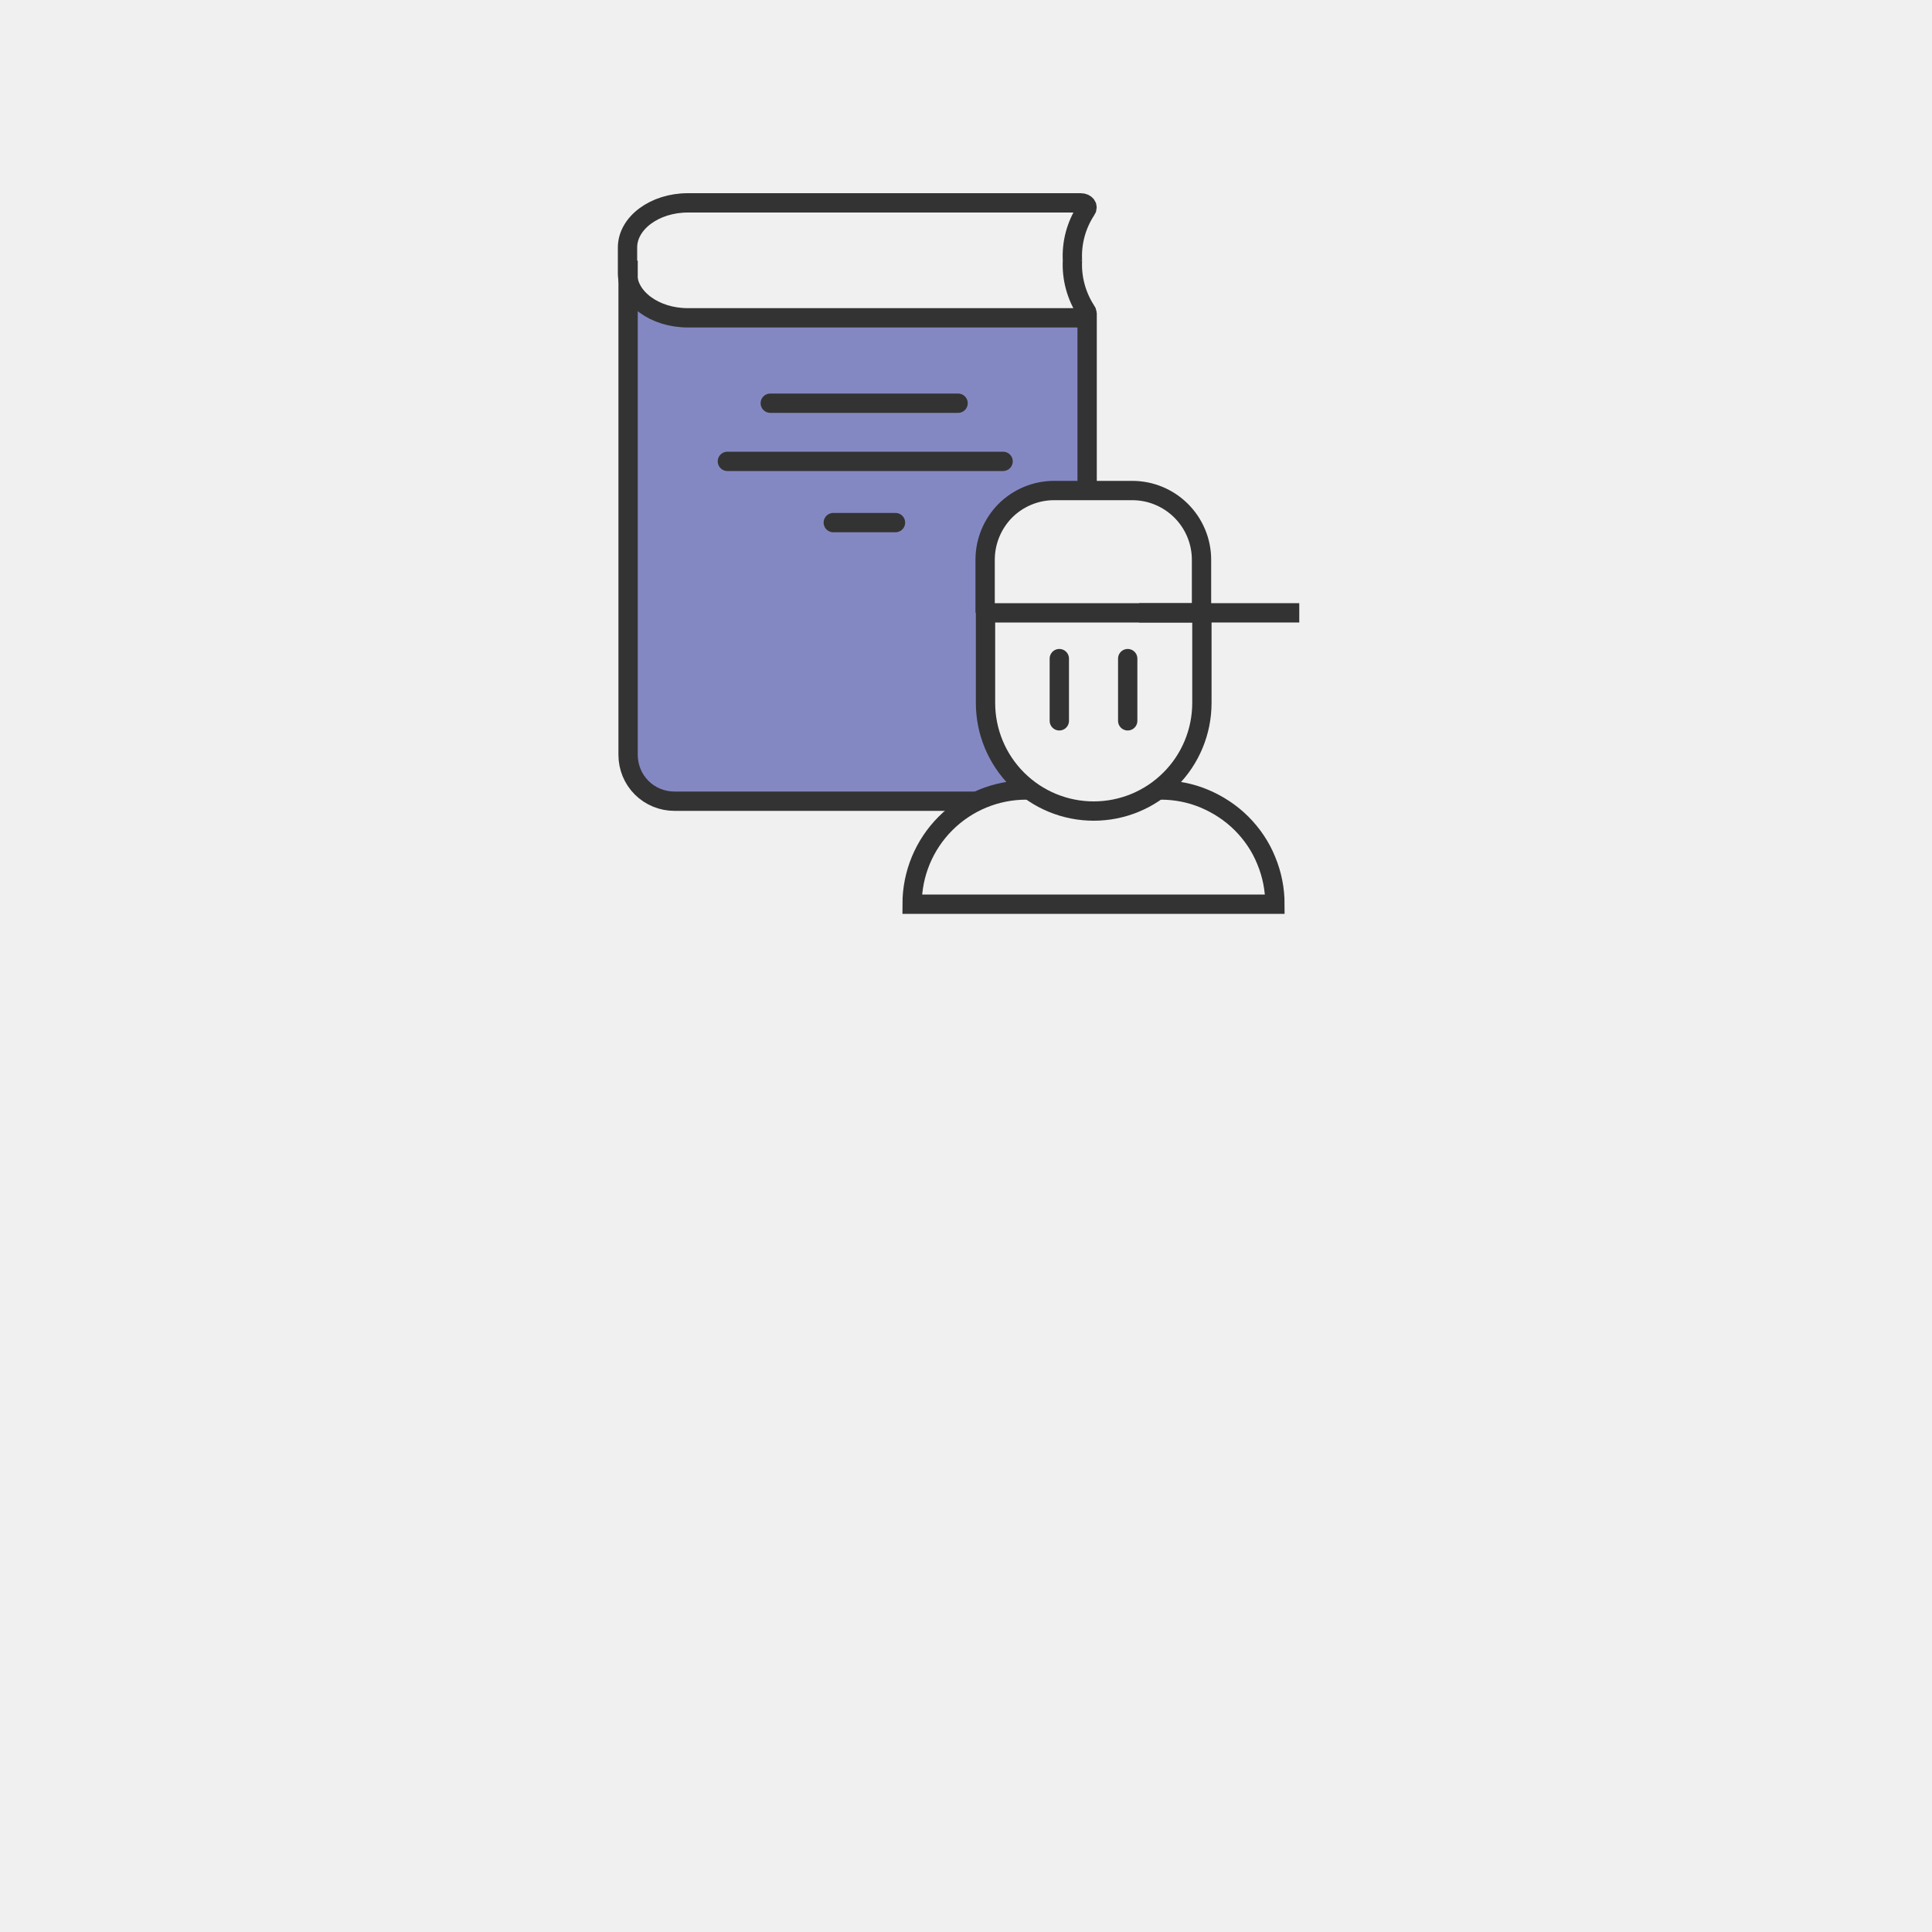
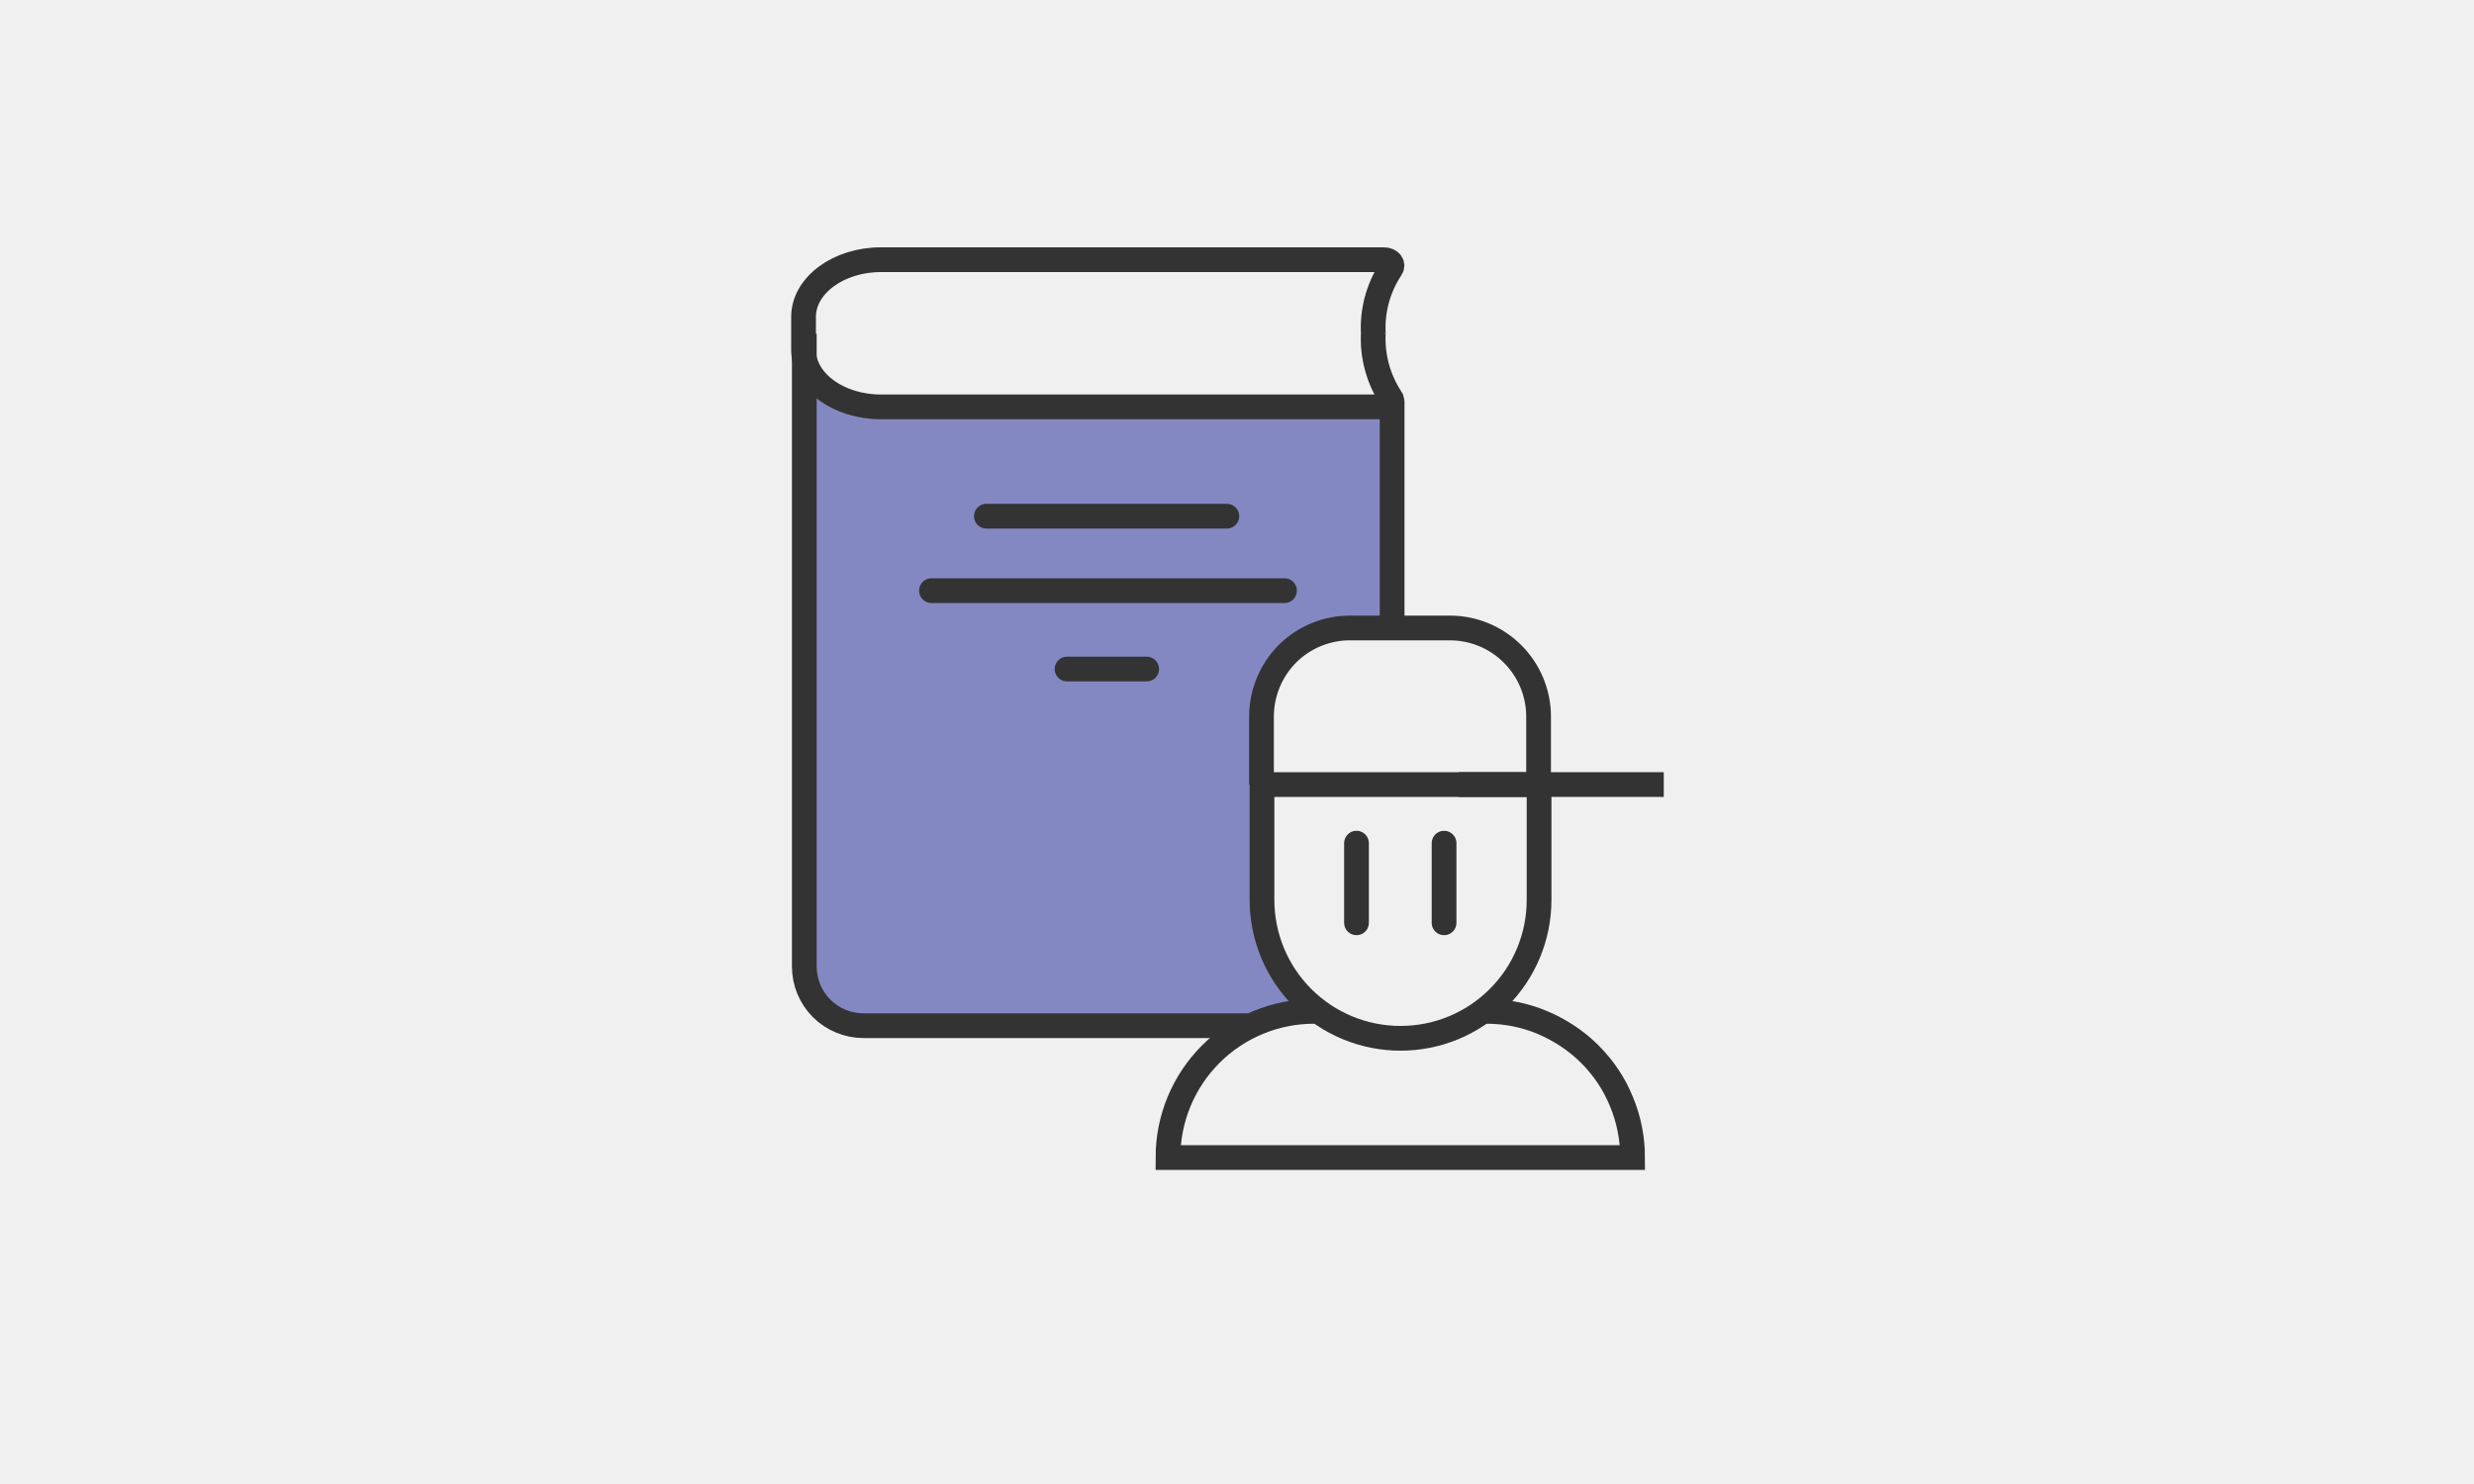
- <svg xmlns="http://www.w3.org/2000/svg" id="Layer_1" data-name="Layer 1" viewBox="0 0 100 100">
+ <svg xmlns="http://www.w3.org/2000/svg" id="Layer_1" data-name="Layer 1" viewBox="0 0 100 60">
  <defs>
    <style>
      .cls-1, .cls-2, .cls-3 {
        fill: none;
      }

      .cls-4 {
        clip-path: url(#clippath);
      }

      .cls-5 {
        fill: #fff;
      }

      .cls-6 {
        fill: #8488c2;
      }

      .cls-2 {
        stroke-linecap: round;
      }

      .cls-2, .cls-3 {
        stroke: #333;
        stroke-miterlimit: 10;
      }
    </style>
    <clipPath id="clippath">
      <rect class="cls-1" x="22.21" y="1" width="55.3" height="55.31" />
    </clipPath>
  </defs>
  <g>
    <polygon class="cls-6" points="52.59 40.91 50.47 41.46 34.09 41.28 33.21 40.76 32.51 40.05 32.51 15.78 33.5 15.78 34.97 16.42 56.27 16.2 56.27 25.39 52.81 25.86 51.2 27.79 51.01 36.38 51.46 38.58 52.65 40.34 52.59 40.91" />
    <g class="cls-4">
      <g>
        <path class="cls-3" d="M59.95,40.89h.13c.78,0,1.55,.15,2.26,.45s1.37,.73,1.92,1.28c.55,.55,.99,1.2,1.28,1.92,.3,.72,.45,1.49,.45,2.26h-18.78c0-1.57,.62-3.07,1.73-4.18,1.11-1.11,2.61-1.73,4.18-1.73h.14" />
        <path class="cls-3" d="M56.27,25.39v-9.19" />
        <path class="cls-3" d="M32.51,13.49v25.33c0,.08,0,.17,0,.25h0c0,.64,.25,1.25,.7,1.7,.45,.45,1.06,.7,1.7,.7h15.56" />
        <path class="cls-2" d="M39.87,20.87h9.72" />
        <path class="cls-2" d="M37.65,23.88h14.27" />
        <path class="cls-3" d="M55.51,13.49c-.05-.92,.19-1.83,.7-2.61,.14-.17,0-.38-.27-.38h-20.34c-1.71,0-3.12,1.04-3.12,2.31v1.34c0,1.27,1.41,2.3,3.12,2.3h20.34c.26,0,.41-.2,.27-.37-.5-.77-.75-1.69-.7-2.61h0Z" />
        <path class="cls-2" d="M46.35,27.05h-3.22" />
        <path class="cls-3" d="M62.21,31.72v4.66c0,1.49-.59,2.91-1.64,3.96-1.05,1.05-2.47,1.64-3.96,1.64s-2.91-.59-3.96-1.64c-1.05-1.05-1.64-2.47-1.64-3.96v-4.66" />
        <path class="cls-3" d="M50.99,31.72v-2.75c0-.95,.38-1.86,1.04-2.53,.67-.67,1.58-1.05,2.52-1.05h4.06c.95,0,1.86,.38,2.53,1.05s1.05,1.58,1.05,2.53v2.75h-11.21Z" />
        <path class="cls-3" d="M58.96,31.72h8.29" />
        <path class="cls-2" d="M54.83,37.31v-3.22" />
        <path class="cls-2" d="M58.37,37.31v-3.22" />
      </g>
    </g>
  </g>
</svg>
